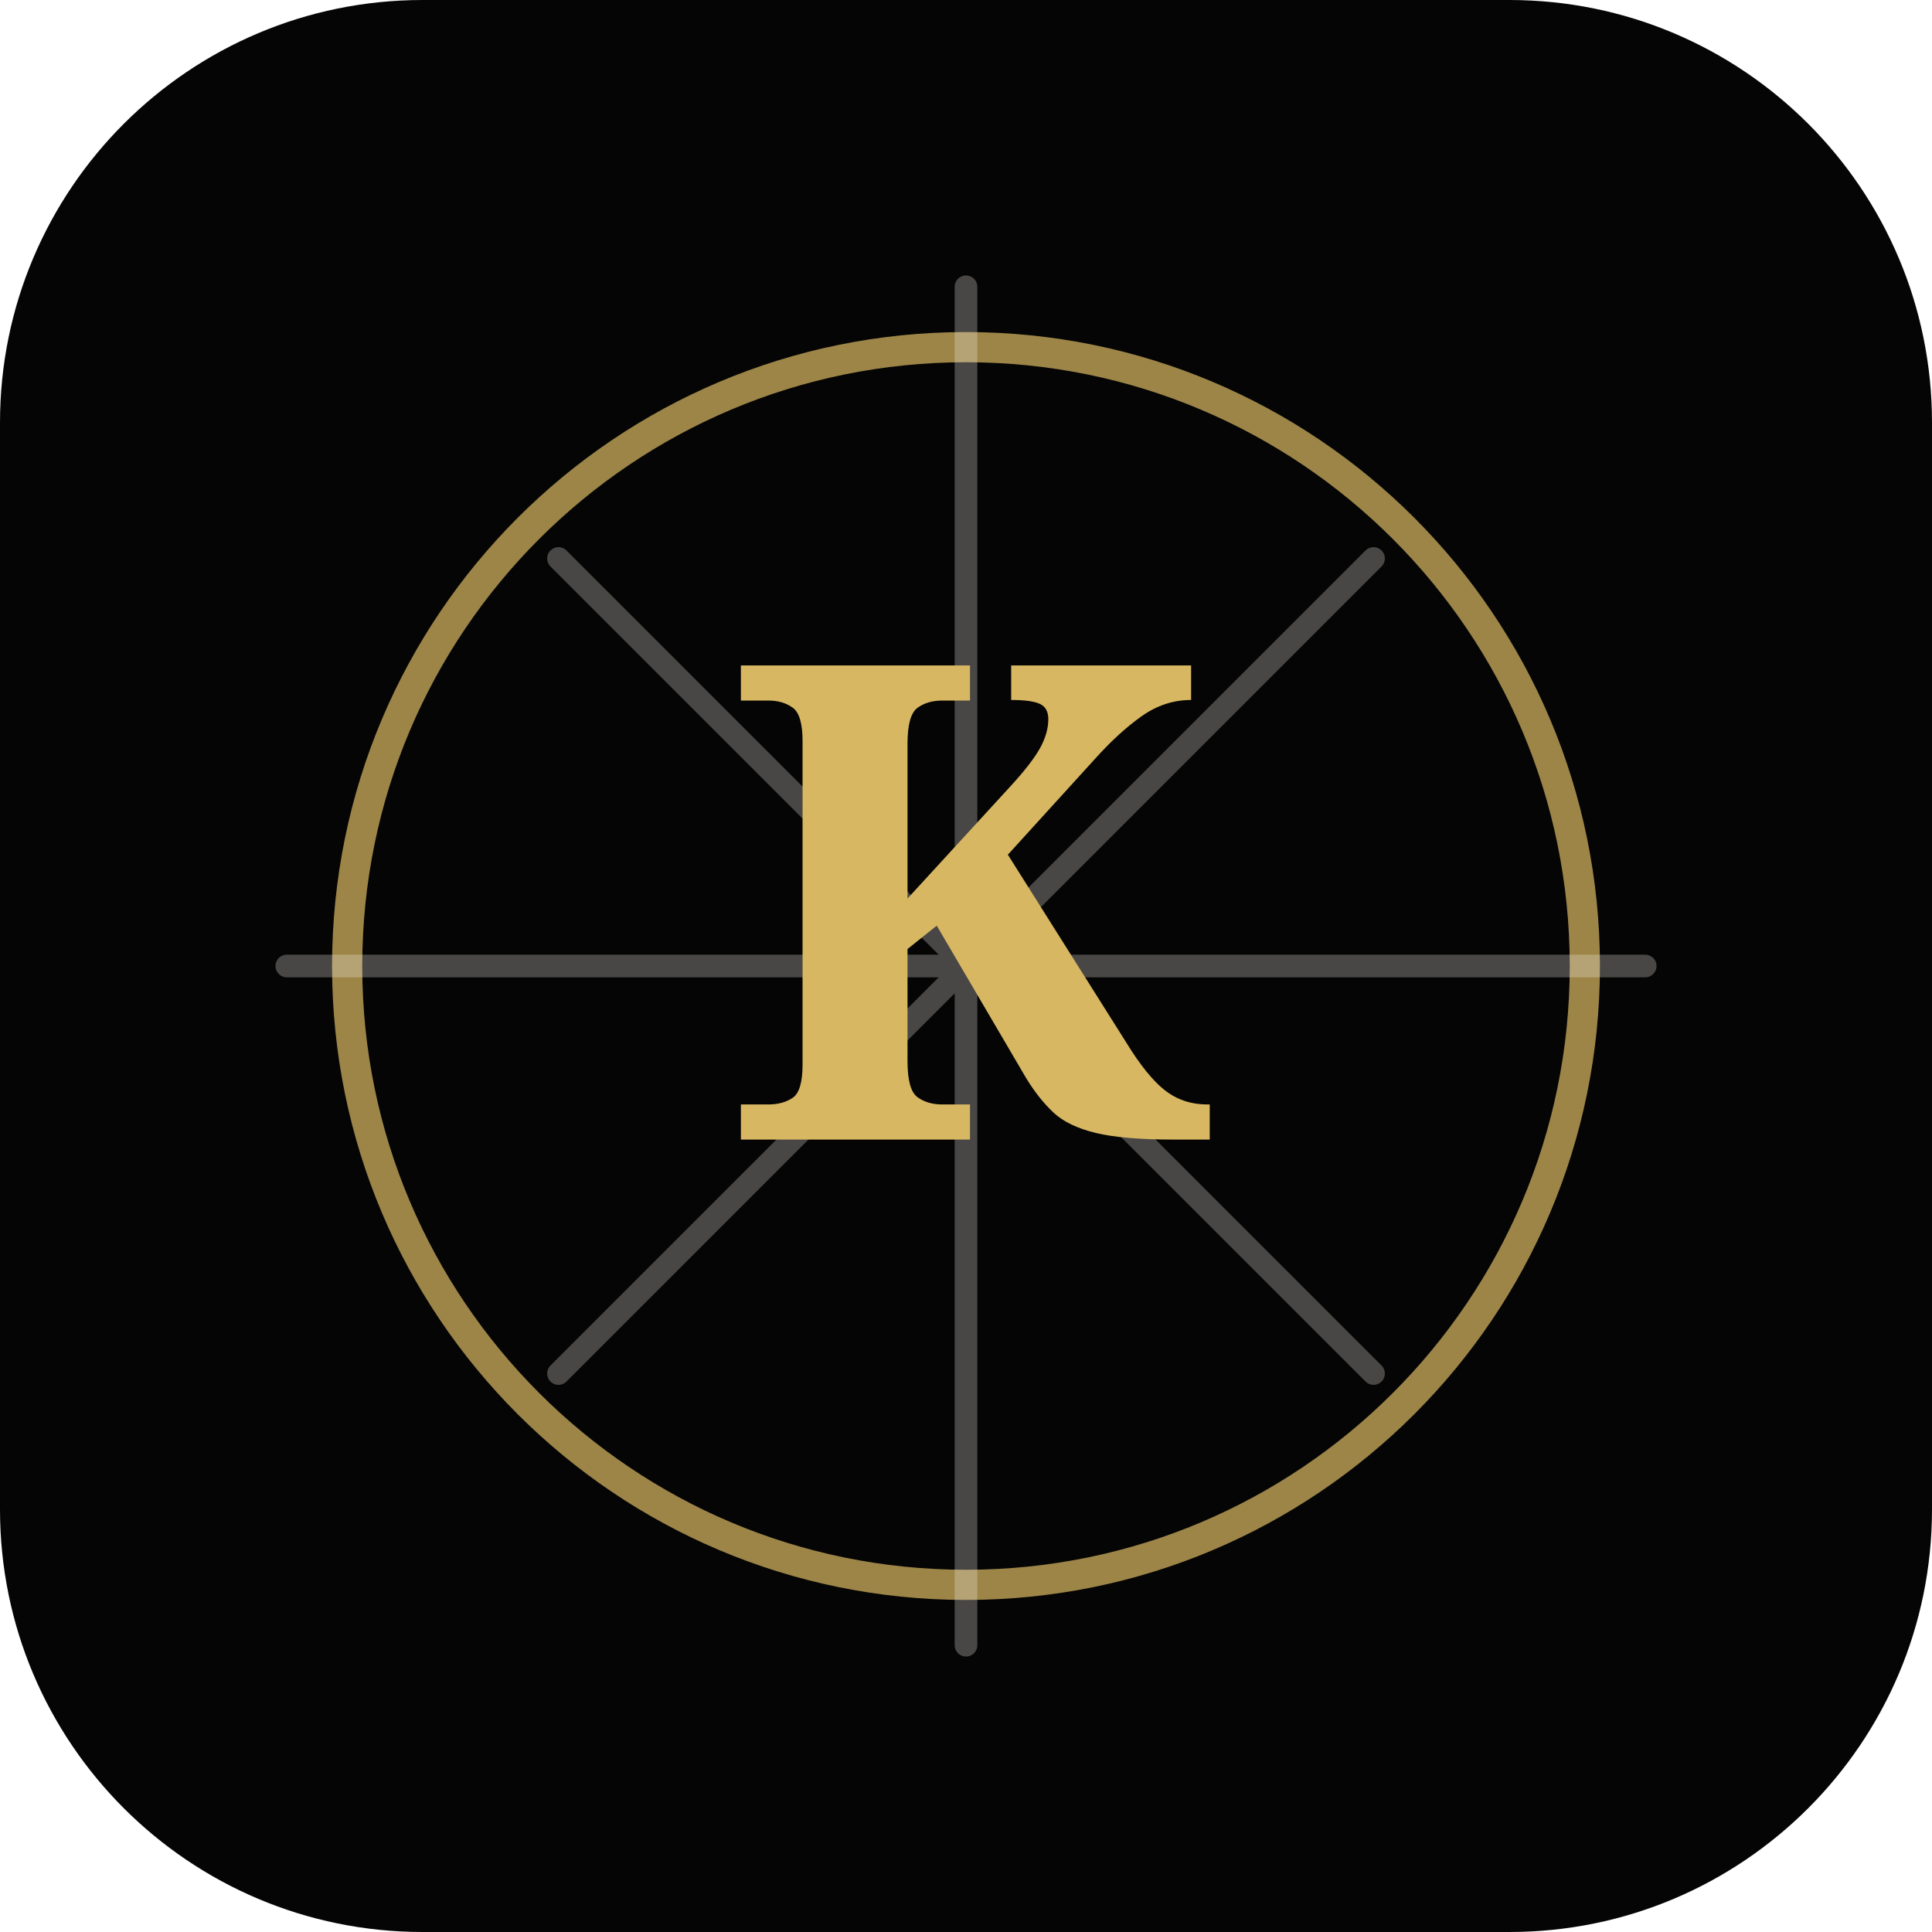
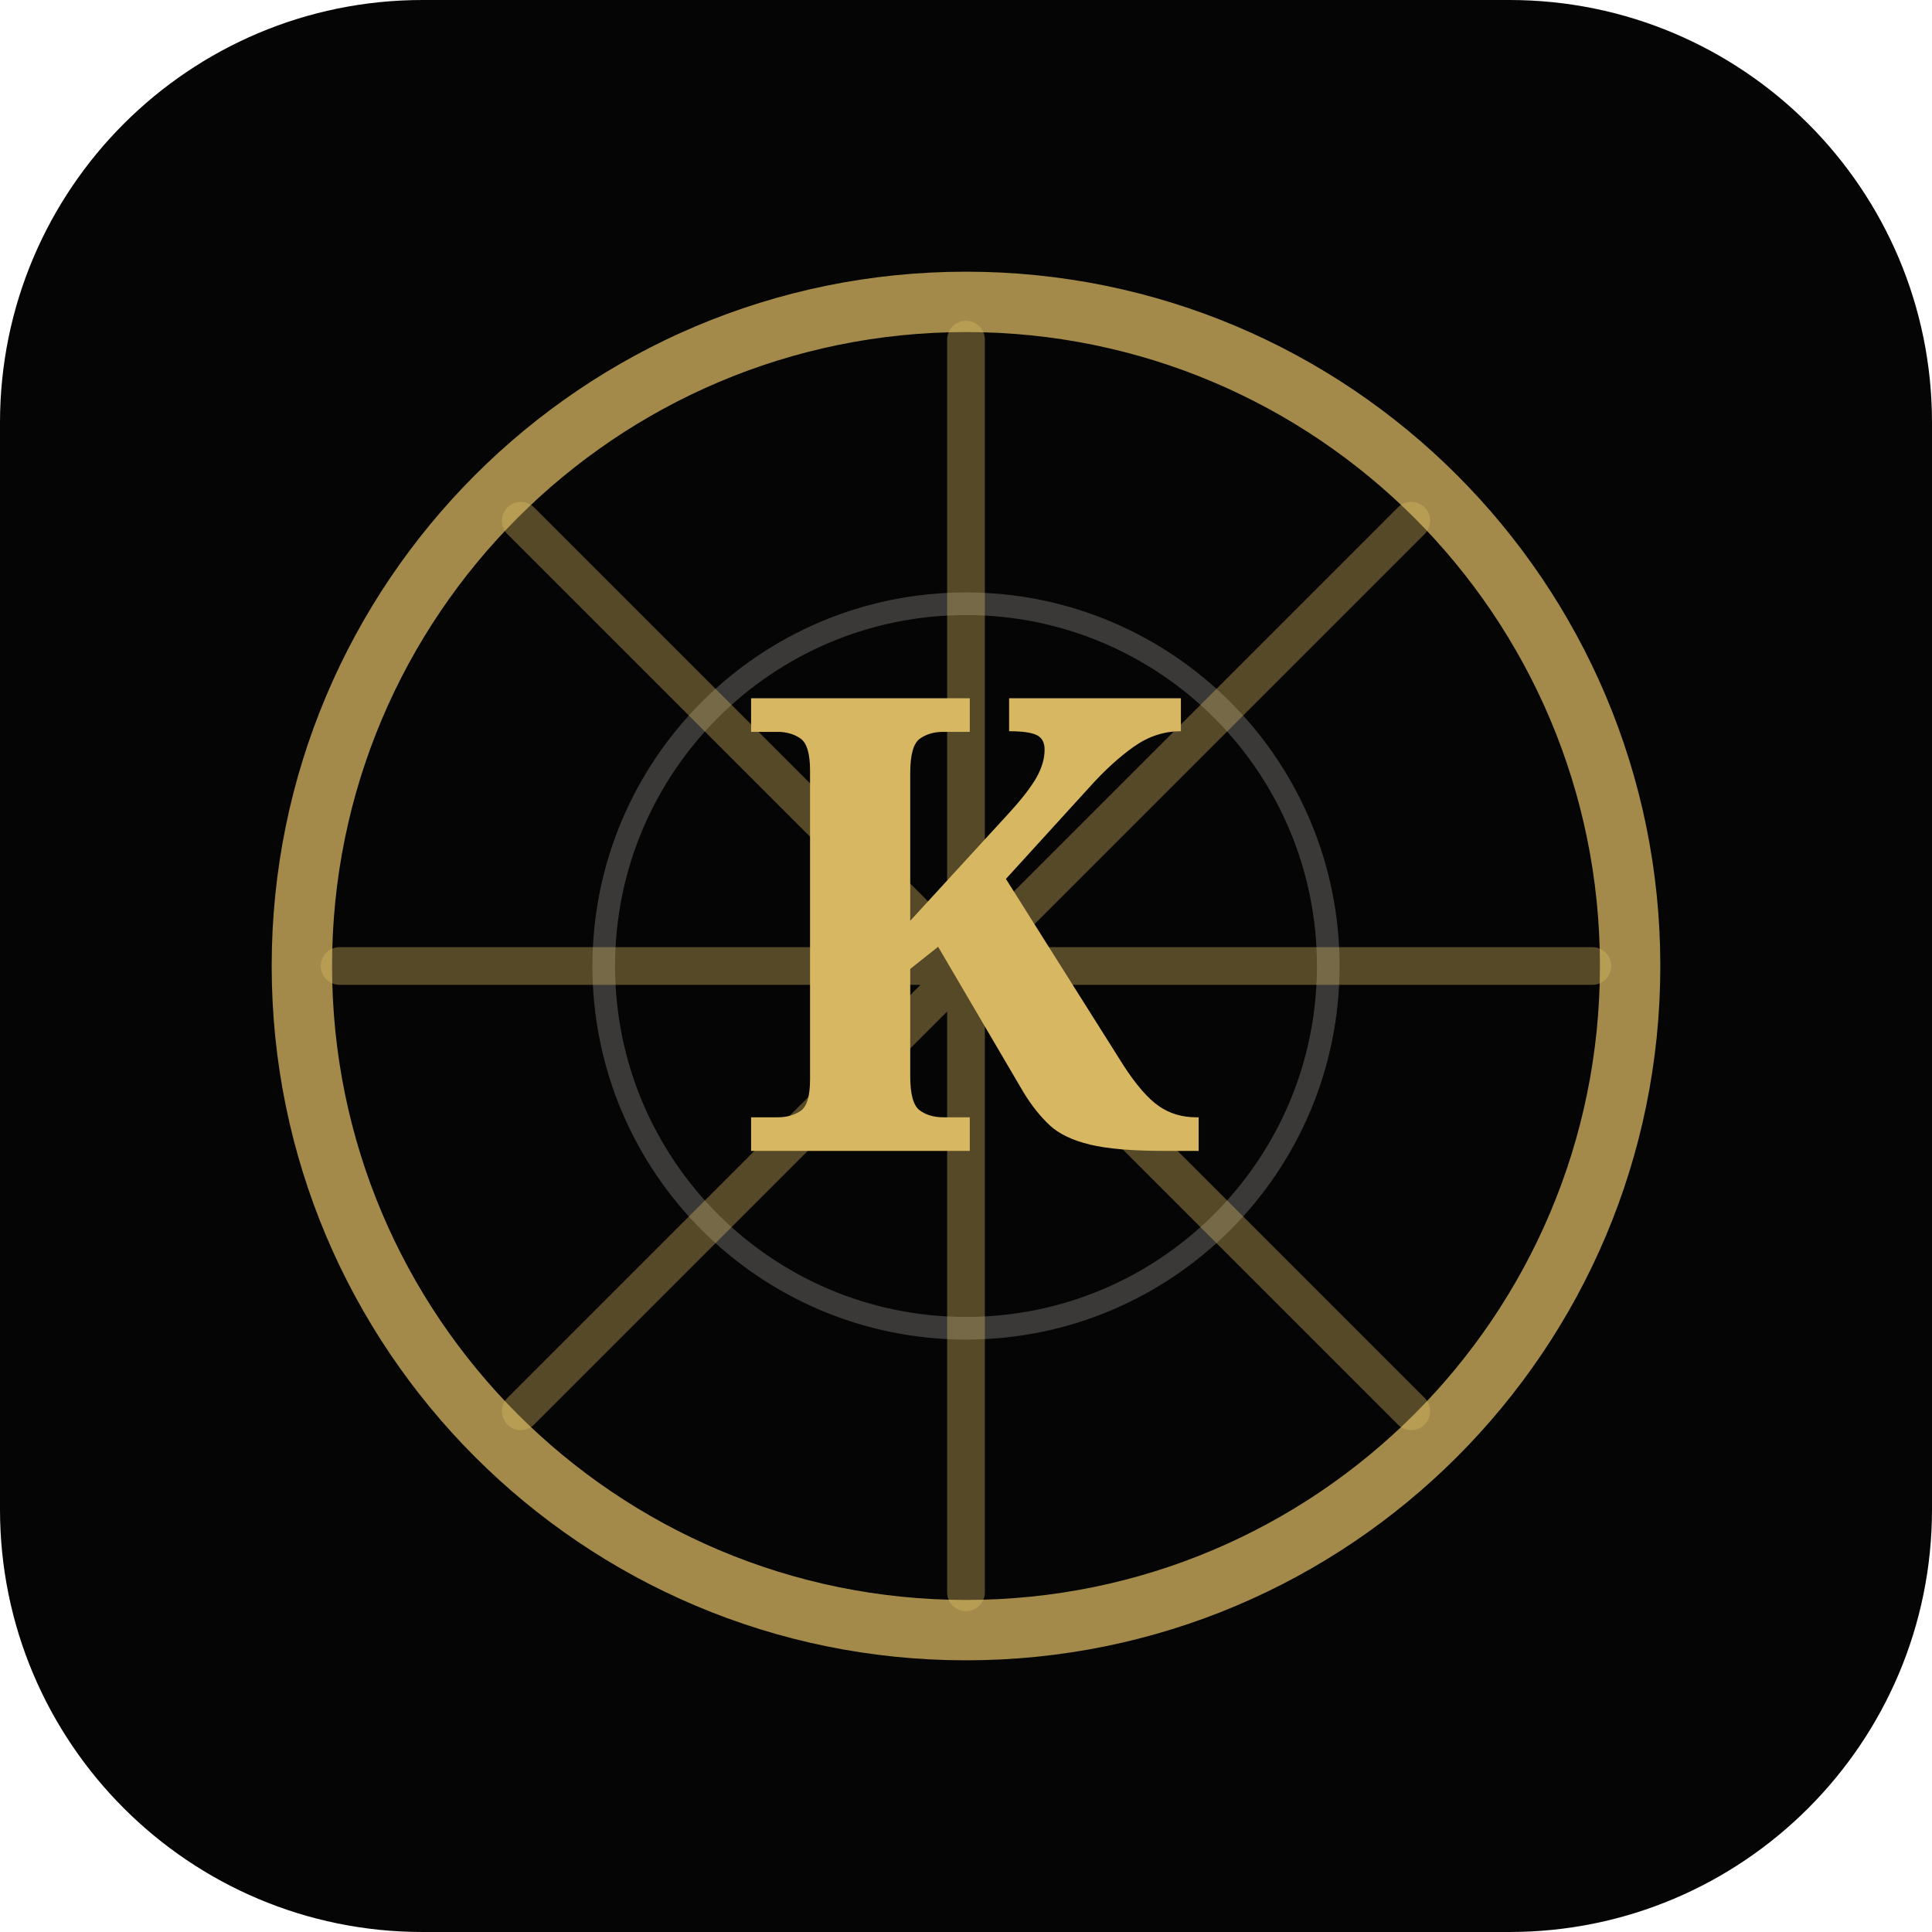
- <svg xmlns="http://www.w3.org/2000/svg" viewBox="0 0 256 256" role="img" aria-label="KABAL icon">
-   <rect width="256" height="256" rx="56" fill="#050505" />
-   <circle cx="128" cy="128" r="82" fill="none" stroke="#d8b762" stroke-width="4" opacity=".72" />
-   <path d="M128 38v180M38 128h180M74 74l108 108M182 74 74 182" stroke="#f4f1e8" stroke-width="3" stroke-linecap="round" opacity=".28" />
-   <text x="128" y="151" text-anchor="middle" font-family="Georgia,serif" font-size="88" font-weight="700" fill="#d8b762">K</text>
+ <svg xmlns="http://www.w3.org/2000/svg" viewBox="0 0 512 512">
+   <rect width="512" height="512" rx="112" fill="#050505" />
+   <circle cx="256" cy="256" r="176" fill="none" stroke="#d8b762" stroke-width="16" opacity=".75" />
+   <circle cx="256" cy="256" r="96" fill="none" stroke="#f5f1e8" stroke-width="6" opacity=".22" />
+   <path d="M256 90v332M90 256h332M138 138l236 236M374 138 138 374" stroke="#d8b762" stroke-width="10" stroke-linecap="round" opacity=".38" />
+   <text x="256" y="305" text-anchor="middle" font-family="Georgia,serif" font-size="168" font-weight="800" fill="#d8b762">K</text>
</svg>
